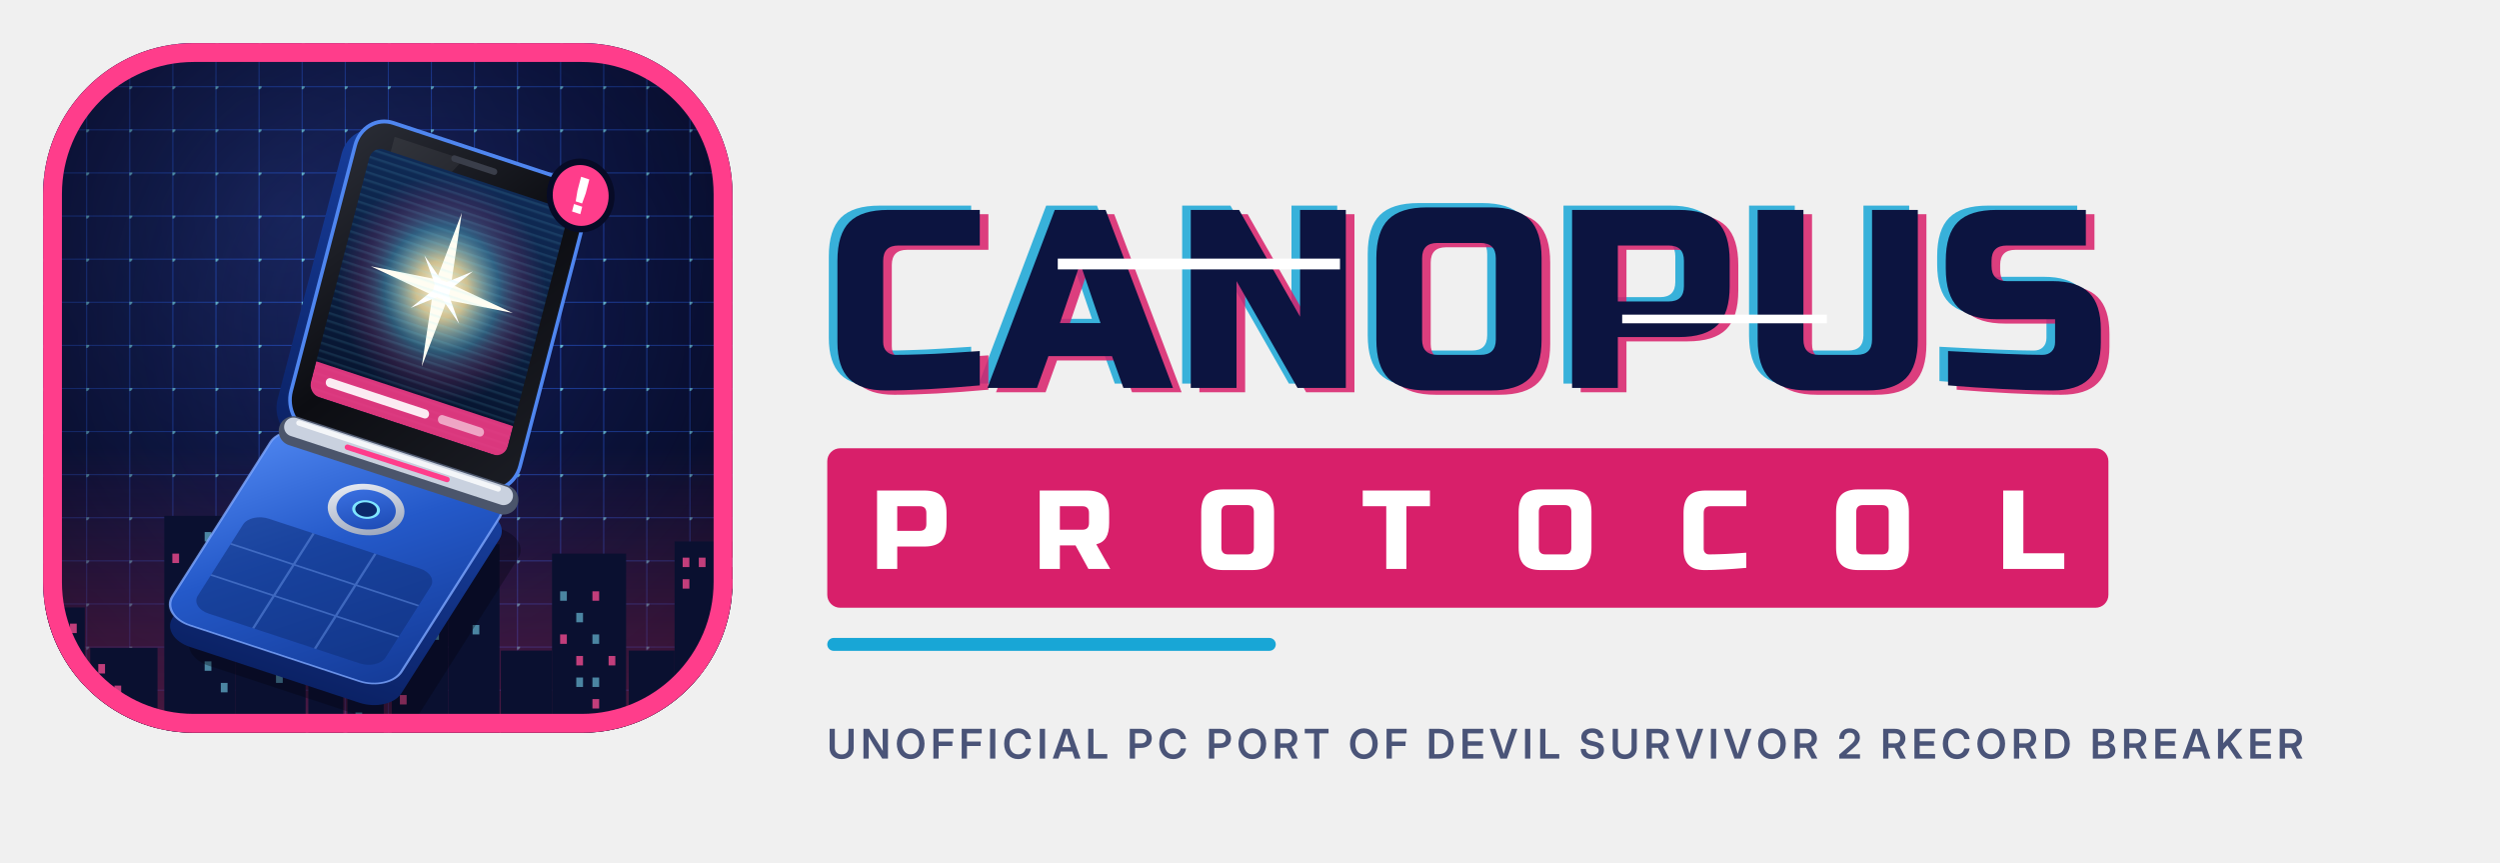
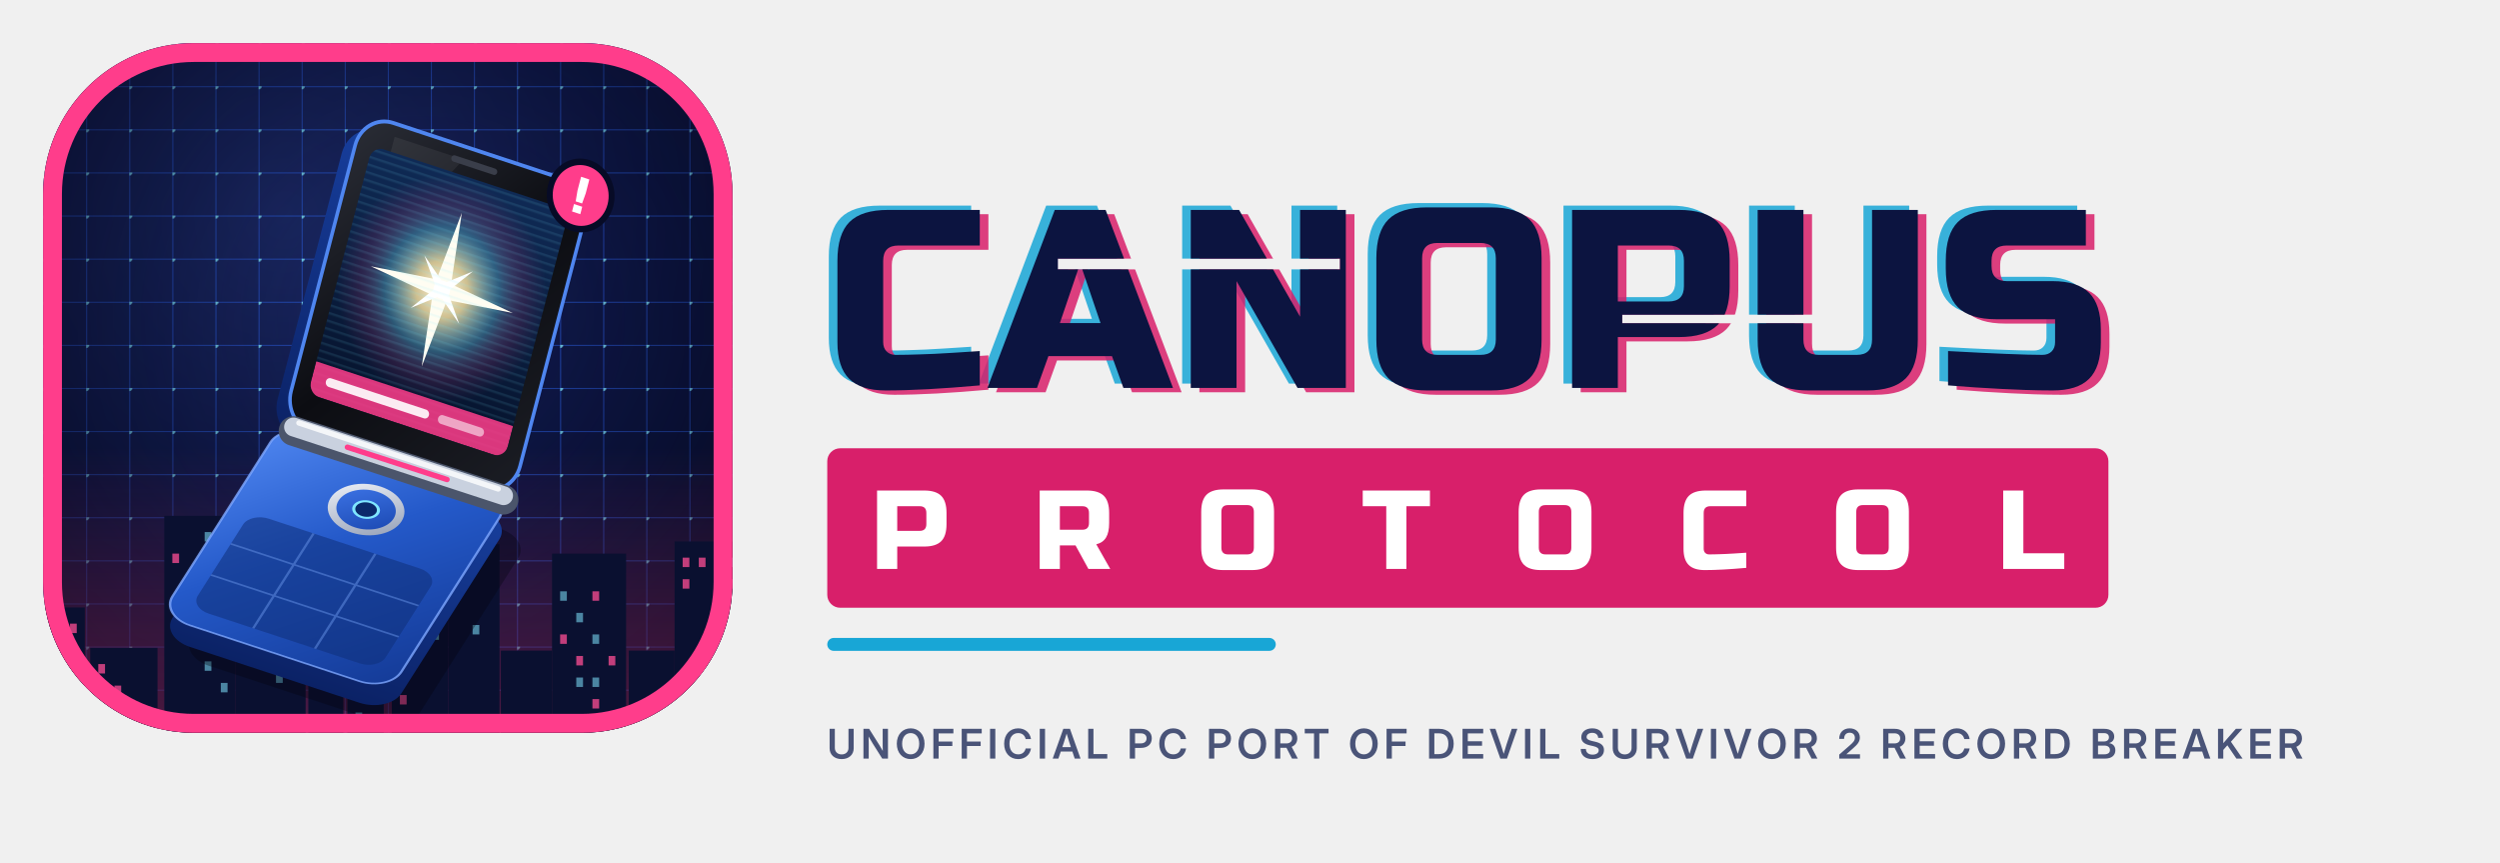
<svg xmlns="http://www.w3.org/2000/svg" viewBox="0 0 1160 400" width="1160" height="400">
  <g transform="translate(20,20) scale(0.625)">
    <defs>
      <radialGradient id="sky" cx="0.35" cy="0.25" r="0.95">
        <stop offset="0" stop-color="#1c2a66" />
        <stop offset="0.55" stop-color="#0c1440" />
        <stop offset="1" stop-color="#05081c" />
      </radialGradient>
      <linearGradient id="shell" x1="0" y1="0" x2="1" y2="1">
        <stop offset="0" stop-color="#4f86f0" />
        <stop offset=".45" stop-color="#2459c9" />
        <stop offset="1" stop-color="#143a96" />
      </linearGradient>
      <linearGradient id="shellDark" x1="0" y1="0" x2="0" y2="1">
        <stop offset="0" stop-color="#173e9c" />
        <stop offset="1" stop-color="#0b2266" />
      </linearGradient>
      <linearGradient id="bodyDeep" x1="0" y1="0" x2="1" y2="1">
        <stop offset="0" stop-color="#3d74e6" />
        <stop offset="1" stop-color="#1a47b0" />
      </linearGradient>
      <linearGradient id="face" x1="0" y1="0" x2="1" y2="1">
        <stop offset="0" stop-color="#2a2d36" />
        <stop offset=".5" stop-color="#0c0d12" />
        <stop offset="1" stop-color="#1b1d24" />
      </linearGradient>
      <linearGradient id="ring" x1="0" y1="0" x2="1" y2="1">
        <stop offset="0" stop-color="#f2f5fb" />
        <stop offset="1" stop-color="#8f9bb3" />
      </linearGradient>
      <linearGradient id="screen" x1="0" y1="0" x2="0" y2="1">
        <stop offset="0" stop-color="#0f2a55" />
        <stop offset="1" stop-color="#06122b" />
      </linearGradient>
      <radialGradient id="glow" cx="0.5" cy="0.5" r="0.5">
        <stop offset="0" stop-color="#fffbe6" stop-opacity="1" />
        <stop offset="0.25" stop-color="#ffe7a3" stop-opacity=".8" />
        <stop offset="0.55" stop-color="#7fe6ff" stop-opacity=".3" />
        <stop offset="0.8" stop-color="#ff3d8b" stop-opacity=".12" />
        <stop offset="1" stop-color="#ff3d8b" stop-opacity="0" />
      </radialGradient>
      <radialGradient id="keyRing" cx="0.4" cy="0.35" r="0.7">
        <stop offset="0" stop-color="#ffffff" />
        <stop offset="1" stop-color="#aab5c9" />
      </radialGradient>
      <linearGradient id="hinge" x1="0" y1="0" x2="0" y2="1">
        <stop offset="0" stop-color="#dfe5ef" />
        <stop offset=".5" stop-color="#8a96ad" />
        <stop offset="1" stop-color="#4b556b" />
      </linearGradient>
      <linearGradient id="haze" x1="0" y1="0" x2="0" y2="1">
        <stop offset="0" stop-color="#ff3d8b" stop-opacity="0" />
        <stop offset="1" stop-color="#ff3d8b" stop-opacity=".28" />
      </linearGradient>
      <pattern id="grid" width="32" height="32" patternUnits="userSpaceOnUse">
        <path d="M32 0 H0 V32" fill="none" stroke="#2f6bff" stroke-width="1.6" opacity=".55" />
        <circle cx="0" cy="0" r="2.4" fill="#7fe6ff" opacity=".9" />
      </pattern>
      <radialGradient id="gridFade" cx="0.55" cy="0.4" r="0.75">
        <stop offset="0" stop-color="#0c1440" stop-opacity="0" />
        <stop offset="1" stop-color="#05081c" stop-opacity=".75" />
      </radialGradient>
      <pattern id="scan" width="6" height="6" patternUnits="userSpaceOnUse">
        <rect width="6" height="2" fill="#7fe6ff" opacity=".10" />
      </pattern>
      <clipPath id="scr">
        <rect x="14" y="22" width="172" height="200" rx="10" />
      </clipPath>
      <clipPath id="tile">
        <rect width="512" height="512" rx="112" />
      </clipPath>
    </defs>
    <g clip-path="url(#tile)">
      <rect width="512" height="512" fill="url(#sky)" />
      <rect width="512" height="512" fill="url(#grid)" />
      <rect width="512" height="512" fill="url(#gridFade)" />
      <rect x="0" y="300" width="512" height="212" fill="url(#haze)" />
      <rect x="-10" y="419" width="41" height="103" fill="#0a1030" />
      <rect x="20" y="431" width="5" height="7" fill="#ff4d94" opacity=".75" />
      <rect x="-4" y="447" width="5" height="7" fill="#ff4d94" opacity=".75" />
      <rect x="-4" y="495" width="5" height="7" fill="#7fe6ff" opacity=".55" />
      <rect x="35" y="449" width="50" height="73" fill="#0a1030" />
      <rect x="41" y="461" width="5" height="7" fill="#ff4d94" opacity=".75" />
      <rect x="53" y="477" width="5" height="7" fill="#ff4d94" opacity=".75" />
      <rect x="90" y="351" width="53" height="171" fill="#0a1030" />
      <rect x="120" y="363" width="5" height="7" fill="#7fe6ff" opacity=".55" />
      <rect x="96" y="379" width="5" height="7" fill="#ff4d94" opacity=".75" />
      <rect x="120" y="427" width="5" height="7" fill="#ff4d94" opacity=".75" />
      <rect x="120" y="459" width="5" height="7" fill="#7fe6ff" opacity=".55" />
      <rect x="132" y="475" width="5" height="7" fill="#7fe6ff" opacity=".55" />
      <rect x="143" y="344" width="52" height="178" fill="#0a1030" />
      <rect x="173" y="356" width="5" height="7" fill="#7fe6ff" opacity=".55" />
      <rect x="185" y="388" width="5" height="7" fill="#ff4d94" opacity=".75" />
      <rect x="149" y="404" width="5" height="7" fill="#ff4d94" opacity=".75" />
      <rect x="161" y="404" width="5" height="7" fill="#7fe6ff" opacity=".55" />
      <rect x="185" y="436" width="5" height="7" fill="#7fe6ff" opacity=".55" />
      <rect x="173" y="468" width="5" height="7" fill="#7fe6ff" opacity=".55" />
      <rect x="197" y="346" width="26" height="176" fill="#0a1030" />
      <rect x="203" y="406" width="5" height="7" fill="#7fe6ff" opacity=".55" />
      <rect x="226" y="437" width="27" height="85" fill="#0a1030" />
      <rect x="232" y="449" width="5" height="7" fill="#ff4d94" opacity=".75" />
      <rect x="244" y="481" width="5" height="7" fill="#7fe6ff" opacity=".55" />
      <rect x="232" y="497" width="5" height="7" fill="#7fe6ff" opacity=".55" />
      <rect x="259" y="376" width="42" height="146" fill="#0a1030" />
      <rect x="265" y="388" width="5" height="7" fill="#7fe6ff" opacity=".55" />
      <rect x="277" y="404" width="5" height="7" fill="#7fe6ff" opacity=".55" />
      <rect x="289" y="436" width="5" height="7" fill="#7fe6ff" opacity=".55" />
      <rect x="265" y="484" width="5" height="7" fill="#ff4d94" opacity=".75" />
      <rect x="301" y="372" width="38" height="150" fill="#0a1030" />
      <rect x="319" y="384" width="5" height="7" fill="#7fe6ff" opacity=".55" />
      <rect x="319" y="432" width="5" height="7" fill="#7fe6ff" opacity=".55" />
      <rect x="340" y="451" width="38" height="71" fill="#0a1030" />
      <rect x="378" y="379" width="55" height="143" fill="#0a1030" />
      <rect x="384" y="407" width="5" height="7" fill="#7fe6ff" opacity=".55" />
      <rect x="408" y="407" width="5" height="7" fill="#ff4d94" opacity=".75" />
      <rect x="396" y="423" width="5" height="7" fill="#7fe6ff" opacity=".55" />
      <rect x="384" y="439" width="5" height="7" fill="#ff4d94" opacity=".75" />
      <rect x="408" y="439" width="5" height="7" fill="#7fe6ff" opacity=".55" />
      <rect x="396" y="455" width="5" height="7" fill="#ff4d94" opacity=".75" />
      <rect x="420" y="455" width="5" height="7" fill="#ff4d94" opacity=".75" />
      <rect x="396" y="471" width="5" height="7" fill="#7fe6ff" opacity=".55" />
      <rect x="408" y="471" width="5" height="7" fill="#7fe6ff" opacity=".55" />
      <rect x="408" y="487" width="5" height="7" fill="#ff4d94" opacity=".75" />
      <rect x="384" y="503" width="5" height="7" fill="#7fe6ff" opacity=".55" />
      <rect x="408" y="503" width="5" height="7" fill="#7fe6ff" opacity=".55" />
      <rect x="435" y="451" width="34" height="71" fill="#0a1030" />
      <rect x="469" y="370" width="56" height="152" fill="#0a1030" />
      <rect x="475" y="382" width="5" height="7" fill="#ff4d94" opacity=".75" />
      <rect x="487" y="382" width="5" height="7" fill="#ff4d94" opacity=".75" />
      <rect x="499" y="382" width="5" height="7" fill="#7fe6ff" opacity=".55" />
      <rect x="511" y="382" width="5" height="7" fill="#7fe6ff" opacity=".55" />
      <rect x="475" y="398" width="5" height="7" fill="#ff4d94" opacity=".75" />
      <rect x="511" y="398" width="5" height="7" fill="#ff4d94" opacity=".75" />
      <rect x="511" y="430" width="5" height="7" fill="#7fe6ff" opacity=".55" />
      <rect x="487" y="446" width="5" height="7" fill="#7fe6ff" opacity=".55" />
      <rect x="487" y="462" width="5" height="7" fill="#ff4d94" opacity=".75" />
      <rect x="499" y="462" width="5" height="7" fill="#7fe6ff" opacity=".55" />
      <g transform="translate(14,30)" opacity=".35">
        <g transform="matrix(0.85,0.28,-0.35,0.55,178,282)">
          <rect x="0" y="0" width="200" height="260" rx="26" fill="#02040f" />
        </g>
      </g>
      <g transform="translate(0,16)">
        <g transform="matrix(0.85,0.28,-0.35,0.55,178,282)">
          <rect x="0" y="0" width="200" height="260" rx="26" fill="url(#shellDark)" />
        </g>
      </g>
      <g transform="matrix(0.85,0.28,-0.35,0.55,178,282)">
        <rect x="0" y="0" width="200" height="260" rx="26" fill="url(#shell)" stroke="#7fa8ff" stroke-opacity=".8" stroke-width="2" />
        <circle cx="100" cy="66" r="31" fill="url(#ring)" />
        <circle cx="100" cy="66" r="24" fill="url(#bodyDeep)" />
        <circle cx="100" cy="66" r="10" fill="#0b2a6b" stroke="#7fe6ff" stroke-width="2.5" />
        <rect x="18" y="112" width="164" height="128" rx="16" fill="#0f2f7a" opacity=".55" />
        <path d="M18 154 H182 M18 196 H182 M73 112 V240 M127 112 V240" stroke="#5f8be0" stroke-width="2" opacity=".55" />
      </g>
      <g transform="translate(-10,6)">
        <g transform="matrix(0.85,0.28,-0.24,0.92,238,52)">
          <rect x="0" y="0" width="200" height="250" rx="26" fill="url(#shellDark)" />
        </g>
      </g>
      <g transform="matrix(0.85,0.28,-0.24,0.92,238,52)">
        <rect x="0" y="0" width="200" height="250" rx="26" fill="url(#face)" stroke="#4f86f0" stroke-width="3" />
        <path d="M30 10 L90 10 L30 120 Z" fill="#ffffff" opacity=".06" />
        <rect x="14" y="22" width="172" height="200" rx="10" fill="url(#screen)" />
        <circle cx="100" cy="112" r="88" fill="url(#glow)" clip-path="url(#scr)" />
        <polygon points="100.00,50.00 106.36,105.64 162.00,112.00 106.36,118.36 100.00,174.00 93.64,118.36 38.00,112.00 93.64,105.64" fill="#fffdf2" />
        <polygon points="100.00,82.00 103.54,108.46 130.00,112.00 103.54,115.54 100.00,142.00 96.46,115.54 70.00,112.00 96.46,108.46" fill="#ffffff" transform="rotate(45 100 112)" />
        <circle cx="100" cy="112" r="7" fill="#fff" />
        <rect x="14" y="22" width="172" height="200" fill="url(#scan)" clip-path="url(#scr)" />
        <rect x="14" y="196" width="172" height="26" fill="#ff3d8b" opacity=".85" clip-path="url(#scr)" />
        <rect x="26" y="205" width="90" height="7" rx="3.5" fill="#ffffff" opacity=".9" />
        <rect x="124" y="205" width="40" height="7" rx="3.5" fill="#ffffff" opacity=".55" />
        <rect x="80" y="9" width="40" height="5" rx="2.5" fill="#3a3e4a" />
        <circle cx="192" cy="8" r="26" fill="#ff3d8b" stroke="#070b26" stroke-width="5" />
        <path transform="translate(186.4,22)" d="M2.0 -6.0H9.2V0.0H2.0ZM2.8 -8.4 2.0 -16.8V-28.0H9.2V-16.8L8.4 -8.4Z" fill="#ffffff" />
      </g>
      <line x1="186" y1="288" x2="342" y2="339" stroke="#4b556b" stroke-width="22" stroke-linecap="round" />
      <line x1="186" y1="285" x2="342" y2="336" stroke="#c9d1df" stroke-width="14" stroke-linecap="round" />
      <line x1="190" y1="282" x2="338" y2="331" stroke="#ffffff" stroke-width="4" stroke-linecap="round" opacity=".8" />
      <line x1="226" y1="300" x2="300" y2="324" stroke="#ff3d8b" stroke-width="4" stroke-linecap="round" />
    </g>
    <rect x="7" y="7" width="498" height="498" rx="105" fill="none" stroke="#ff3d8b" stroke-width="14" />
  </g>
-   <path transform="translate(380,178)" d="M70.8 -1.18Q44.486 1.18 27.14 1.18Q15.576 1.18 10.148 -4.248Q4.72 -9.676 4.72 -21.24V-59.0Q4.72 -71.39 10.325 -76.995Q15.93 -82.6 28.32 -82.6H70.8V-66.08H33.04Q25.96 -66.08 25.96 -59.0V-21.24Q25.96 -18.526 27.553 -16.933Q29.146 -15.34 31.624 -15.34Q34.102 -15.34 37.052 -15.399Q40.002 -15.458 43.188 -15.576Q46.374 -15.694 49.619 -15.812Q52.864 -15.93 57.997 -16.284Q63.13 -16.638 70.8 -17.11ZM97.35 0.0H74.34L105.61 -82.6H129.21L160.48 0.0H137.47L132.16 -14.75H102.66ZM107.97 -30.09H126.85L117.41 -57.82ZM240.72 0.0H218.3L189.98 -49.56V0.0H168.74V-82.6H191.16L219.48 -33.04V-82.6H240.72ZM310.34 -60.18Q310.34 -67.26 303.26 -67.26H283.2Q276.12 -67.26 276.12 -60.18V-22.42Q276.12 -15.34 283.2 -15.34H303.26Q310.34 -15.34 310.34 -22.42ZM331.58 -22.42Q331.58 -10.03 325.975 -4.425Q320.37 1.18 307.98 1.18H278.48Q266.09 1.18 260.485 -4.425Q254.88 -10.03 254.88 -22.42V-60.18Q254.88 -72.57 260.485 -78.175Q266.09 -83.78 278.48 -83.78H307.98Q320.37 -83.78 325.975 -78.175Q331.58 -72.57 331.58 -60.18ZM345.74 -82.6H395.3Q407.69 -82.6 413.295 -76.995Q418.9 -71.39 418.9 -59.0V-47.2Q418.9 -34.81 413.295 -29.205Q407.69 -23.6 395.3 -23.6H366.98V0.0H345.74ZM397.66 -59.0Q397.66 -66.08 390.58 -66.08H366.98V-40.12H390.58Q397.66 -40.12 397.66 -47.2ZM484.98 -82.6H506.22V-22.42Q506.22 -10.03 500.615 -4.425Q495.01 1.18 482.62 1.18H455.48Q443.09 1.18 437.485 -4.425Q431.88 -10.03 431.88 -22.42V-82.6H453.12V-22.42Q453.12 -15.34 460.2 -15.34H477.9Q484.98 -15.34 484.98 -22.42ZM520.262 -17.11Q552.594 -15.34 564.04 -15.34Q566.754 -15.34 568.347 -16.933Q569.94 -18.526 569.94 -21.24V-31.86H542.8Q530.41 -31.86 524.805 -37.465Q519.2 -43.07 519.2 -55.46V-59.0Q519.2 -71.39 524.805 -76.995Q530.41 -82.6 542.8 -82.6H584.218V-66.08H547.52Q540.44 -66.08 540.44 -59.0V-56.64Q540.44 -49.56 547.52 -49.56H568.76Q580.324 -49.56 585.752 -44.132Q591.18 -38.704 591.18 -27.14V-21.24Q591.18 -9.676 585.752 -4.248Q580.324 1.18 568.76 1.18Q562.742 1.18 556.016 0.944L545.16 0.472Q533.124 -0.118 520.262 -1.18Z" fill="#18a6d6" opacity=".85" />
-   <path transform="translate(388,182)" d="M70.8 -1.18Q44.486 1.18 27.14 1.18Q15.576 1.18 10.148 -4.248Q4.72 -9.676 4.72 -21.24V-59.0Q4.72 -71.39 10.325 -76.995Q15.93 -82.6 28.32 -82.6H70.8V-66.08H33.04Q25.96 -66.08 25.96 -59.0V-21.24Q25.96 -18.526 27.553 -16.933Q29.146 -15.34 31.624 -15.34Q34.102 -15.34 37.052 -15.399Q40.002 -15.458 43.188 -15.576Q46.374 -15.694 49.619 -15.812Q52.864 -15.93 57.997 -16.284Q63.13 -16.638 70.8 -17.11ZM97.35 0.0H74.34L105.61 -82.6H129.21L160.48 0.0H137.47L132.16 -14.75H102.66ZM107.97 -30.09H126.85L117.41 -57.82ZM240.72 0.0H218.3L189.98 -49.56V0.0H168.74V-82.6H191.16L219.48 -33.04V-82.6H240.72ZM310.34 -60.18Q310.34 -67.26 303.26 -67.26H283.2Q276.12 -67.26 276.12 -60.18V-22.42Q276.12 -15.34 283.2 -15.34H303.26Q310.34 -15.34 310.34 -22.42ZM331.58 -22.42Q331.58 -10.03 325.975 -4.425Q320.37 1.18 307.98 1.18H278.48Q266.09 1.18 260.485 -4.425Q254.88 -10.03 254.88 -22.42V-60.18Q254.88 -72.57 260.485 -78.175Q266.09 -83.78 278.48 -83.78H307.98Q320.37 -83.78 325.975 -78.175Q331.58 -72.57 331.58 -60.18ZM345.74 -82.6H395.3Q407.69 -82.6 413.295 -76.995Q418.9 -71.39 418.9 -59.0V-47.2Q418.9 -34.81 413.295 -29.205Q407.69 -23.6 395.3 -23.6H366.98V0.0H345.74ZM397.66 -59.0Q397.66 -66.08 390.58 -66.08H366.98V-40.12H390.58Q397.66 -40.12 397.66 -47.2ZM484.98 -82.6H506.22V-22.42Q506.22 -10.03 500.615 -4.425Q495.01 1.18 482.62 1.18H455.48Q443.09 1.18 437.485 -4.425Q431.88 -10.03 431.88 -22.42V-82.6H453.12V-22.42Q453.12 -15.34 460.2 -15.34H477.9Q484.98 -15.34 484.98 -22.42ZM520.262 -17.11Q552.594 -15.34 564.04 -15.34Q566.754 -15.34 568.347 -16.933Q569.94 -18.526 569.94 -21.24V-31.86H542.8Q530.41 -31.86 524.805 -37.465Q519.2 -43.07 519.2 -55.46V-59.0Q519.2 -71.39 524.805 -76.995Q530.41 -82.6 542.8 -82.6H584.218V-66.08H547.52Q540.44 -66.08 540.44 -59.0V-56.64Q540.44 -49.56 547.52 -49.56H568.76Q580.324 -49.56 585.752 -44.132Q591.18 -38.704 591.18 -27.14V-21.24Q591.18 -9.676 585.752 -4.248Q580.324 1.18 568.76 1.18Q562.742 1.18 556.016 0.944L545.16 0.472Q533.124 -0.118 520.262 -1.18Z" fill="#d81f6a" opacity=".85" />
-   <path transform="translate(384,180)" d="M70.8 -1.18Q44.486 1.18 27.14 1.18Q15.576 1.18 10.148 -4.248Q4.72 -9.676 4.72 -21.24V-59.0Q4.72 -71.39 10.325 -76.995Q15.93 -82.6 28.32 -82.6H70.8V-66.08H33.04Q25.96 -66.08 25.96 -59.0V-21.24Q25.96 -18.526 27.553 -16.933Q29.146 -15.34 31.624 -15.34Q34.102 -15.34 37.052 -15.399Q40.002 -15.458 43.188 -15.576Q46.374 -15.694 49.619 -15.812Q52.864 -15.93 57.997 -16.284Q63.13 -16.638 70.8 -17.11ZM97.35 0.0H74.34L105.61 -82.6H129.21L160.48 0.0H137.47L132.16 -14.75H102.66ZM107.97 -30.09H126.85L117.41 -57.82ZM240.72 0.0H218.3L189.98 -49.56V0.0H168.74V-82.6H191.16L219.48 -33.04V-82.6H240.72ZM310.34 -60.18Q310.34 -67.26 303.26 -67.26H283.2Q276.12 -67.26 276.12 -60.18V-22.42Q276.12 -15.34 283.2 -15.34H303.26Q310.34 -15.34 310.34 -22.42ZM331.58 -22.42Q331.58 -10.03 325.975 -4.425Q320.37 1.18 307.98 1.18H278.48Q266.09 1.18 260.485 -4.425Q254.88 -10.03 254.88 -22.42V-60.18Q254.88 -72.57 260.485 -78.175Q266.09 -83.78 278.48 -83.78H307.98Q320.37 -83.78 325.975 -78.175Q331.58 -72.57 331.58 -60.18ZM345.74 -82.6H395.3Q407.69 -82.6 413.295 -76.995Q418.9 -71.39 418.9 -59.0V-47.2Q418.9 -34.81 413.295 -29.205Q407.69 -23.6 395.3 -23.6H366.98V0.0H345.74ZM397.66 -59.0Q397.66 -66.08 390.58 -66.08H366.98V-40.12H390.58Q397.66 -40.12 397.66 -47.2ZM484.98 -82.6H506.22V-22.42Q506.22 -10.03 500.615 -4.425Q495.01 1.18 482.62 1.18H455.48Q443.09 1.18 437.485 -4.425Q431.88 -10.03 431.88 -22.42V-82.6H453.12V-22.42Q453.12 -15.34 460.2 -15.34H477.9Q484.98 -15.34 484.98 -22.42ZM520.262 -17.11Q552.594 -15.34 564.04 -15.34Q566.754 -15.34 568.347 -16.933Q569.94 -18.526 569.94 -21.24V-31.86H542.8Q530.41 -31.86 524.805 -37.465Q519.2 -43.07 519.2 -55.46V-59.0Q519.2 -71.39 524.805 -76.995Q530.41 -82.6 542.8 -82.6H584.218V-66.08H547.52Q540.44 -66.08 540.44 -59.0V-56.64Q540.44 -49.56 547.52 -49.56H568.76Q580.324 -49.56 585.752 -44.132Q591.18 -38.704 591.18 -27.14V-21.24Q591.18 -9.676 585.752 -4.248Q580.324 1.18 568.76 1.18Q562.742 1.18 556.016 0.944L545.16 0.472Q533.124 -0.118 520.262 -1.18Z" fill="#0c1440" />
-   <rect x="491" y="120" width="131" height="5" fill="#ffffff" />
-   <rect x="753" y="146" width="95" height="4" fill="#ffffff" />
+   <defs>
+     <clipPath id="cut">
+       <path clip-rule="evenodd" d="M0 0 H1160 V400 H0 Z M491 120 h131 v5 h-131 Z M753 146 h95 v4 h-95 Z " />
+     </clipPath>
+   </defs>
+   <g clip-path="url(#cut)">
+     <path transform="translate(380,178)" d="M70.8 -1.18Q44.486 1.18 27.14 1.18Q15.576 1.18 10.148 -4.248Q4.72 -9.676 4.72 -21.24V-59.0Q4.72 -71.39 10.325 -76.995Q15.93 -82.6 28.32 -82.6H70.8V-66.08H33.04Q25.96 -66.08 25.96 -59.0V-21.24Q25.96 -18.526 27.553 -16.933Q29.146 -15.34 31.624 -15.34Q34.102 -15.34 37.052 -15.399Q40.002 -15.458 43.188 -15.576Q46.374 -15.694 49.619 -15.812Q52.864 -15.93 57.997 -16.284Q63.13 -16.638 70.8 -17.11ZM97.35 0.0H74.34L105.61 -82.6H129.21L160.48 0.0H137.47L132.16 -14.75H102.66ZM107.97 -30.09H126.85L117.41 -57.82ZM240.72 0.0H218.3L189.98 -49.56V0.0H168.74V-82.6H191.16L219.48 -33.04V-82.6H240.72ZM310.34 -60.18Q310.34 -67.26 303.26 -67.26H283.2Q276.12 -67.26 276.12 -60.18V-22.42Q276.12 -15.34 283.2 -15.34H303.26Q310.34 -15.34 310.34 -22.42ZM331.58 -22.42Q331.58 -10.03 325.975 -4.425Q320.37 1.18 307.98 1.18H278.48Q266.09 1.18 260.485 -4.425Q254.88 -10.03 254.88 -22.42V-60.18Q254.88 -72.57 260.485 -78.175Q266.09 -83.78 278.48 -83.78H307.98Q320.37 -83.78 325.975 -78.175Q331.58 -72.57 331.58 -60.18ZM345.74 -82.6H395.3Q407.69 -82.6 413.295 -76.995Q418.9 -71.39 418.9 -59.0V-47.2Q418.9 -34.81 413.295 -29.205Q407.69 -23.6 395.3 -23.6H366.98V0.0H345.74ZM397.66 -59.0Q397.66 -66.08 390.58 -66.08H366.98V-40.12H390.58Q397.66 -40.12 397.66 -47.2ZM484.98 -82.6H506.22V-22.42Q506.22 -10.03 500.615 -4.425Q495.01 1.18 482.62 1.18H455.48Q443.09 1.18 437.485 -4.425Q431.88 -10.03 431.88 -22.42V-82.6H453.12V-22.42Q453.12 -15.34 460.2 -15.34H477.9Q484.98 -15.34 484.98 -22.42ZM520.262 -17.11Q552.594 -15.34 564.04 -15.34Q566.754 -15.34 568.347 -16.933Q569.94 -18.526 569.94 -21.24V-31.86H542.8Q530.41 -31.86 524.805 -37.465Q519.2 -43.07 519.2 -55.46V-59.0Q519.2 -71.39 524.805 -76.995Q530.41 -82.6 542.8 -82.6H584.218V-66.08H547.52Q540.44 -66.08 540.44 -59.0V-56.64Q540.44 -49.56 547.52 -49.56H568.76Q580.324 -49.56 585.752 -44.132Q591.18 -38.704 591.18 -27.14V-21.24Q591.18 -9.676 585.752 -4.248Q580.324 1.18 568.76 1.18Q562.742 1.18 556.016 0.944L545.16 0.472Q533.124 -0.118 520.262 -1.18Z" fill="#18a6d6" opacity=".85" />
+     <path transform="translate(388,182)" d="M70.8 -1.18Q44.486 1.18 27.14 1.18Q15.576 1.18 10.148 -4.248Q4.72 -9.676 4.72 -21.24V-59.0Q4.72 -71.39 10.325 -76.995Q15.93 -82.6 28.32 -82.6H70.8V-66.08H33.04Q25.96 -66.08 25.96 -59.0V-21.24Q25.96 -18.526 27.553 -16.933Q29.146 -15.34 31.624 -15.34Q34.102 -15.34 37.052 -15.399Q40.002 -15.458 43.188 -15.576Q46.374 -15.694 49.619 -15.812Q52.864 -15.93 57.997 -16.284Q63.13 -16.638 70.8 -17.11ZM97.35 0.0H74.34L105.61 -82.6H129.21L160.48 0.0H137.47L132.16 -14.75H102.66ZM107.97 -30.09H126.85L117.41 -57.82ZM240.72 0.0H218.3L189.98 -49.56V0.0H168.74V-82.6H191.16L219.48 -33.04V-82.6H240.72ZM310.34 -60.18Q310.34 -67.26 303.26 -67.26H283.2Q276.12 -67.26 276.12 -60.18V-22.42Q276.12 -15.34 283.2 -15.34H303.26Q310.34 -15.34 310.34 -22.42ZM331.58 -22.42Q331.58 -10.03 325.975 -4.425Q320.37 1.18 307.98 1.18H278.48Q266.09 1.18 260.485 -4.425Q254.88 -10.03 254.88 -22.42V-60.18Q254.88 -72.57 260.485 -78.175Q266.09 -83.78 278.48 -83.78H307.98Q320.37 -83.78 325.975 -78.175Q331.58 -72.57 331.58 -60.18ZM345.74 -82.6H395.3Q407.69 -82.6 413.295 -76.995Q418.9 -71.39 418.9 -59.0V-47.2Q418.9 -34.81 413.295 -29.205Q407.69 -23.6 395.3 -23.6H366.98V0.0H345.74ZM397.66 -59.0Q397.66 -66.08 390.58 -66.08H366.98V-40.12H390.58Q397.66 -40.12 397.66 -47.2ZM484.98 -82.6H506.22V-22.42Q506.22 -10.03 500.615 -4.425Q495.01 1.18 482.62 1.18H455.48Q443.09 1.18 437.485 -4.425Q431.88 -10.03 431.88 -22.42V-82.6H453.12V-22.42Q453.12 -15.34 460.2 -15.34H477.9Q484.98 -15.34 484.98 -22.42ZM520.262 -17.11Q552.594 -15.34 564.04 -15.34Q566.754 -15.34 568.347 -16.933Q569.94 -18.526 569.94 -21.24V-31.86H542.8Q530.41 -31.86 524.805 -37.465Q519.2 -43.07 519.2 -55.46V-59.0Q519.2 -71.39 524.805 -76.995Q530.41 -82.6 542.8 -82.6H584.218V-66.08H547.52Q540.44 -66.08 540.44 -59.0V-56.64Q540.44 -49.56 547.52 -49.56H568.76Q580.324 -49.56 585.752 -44.132Q591.18 -38.704 591.18 -27.14V-21.24Q591.18 -9.676 585.752 -4.248Q580.324 1.18 568.76 1.18Q562.742 1.18 556.016 0.944L545.16 0.472Q533.124 -0.118 520.262 -1.18Z" fill="#d81f6a" opacity=".85" />
+     <path transform="translate(384,180)" d="M70.8 -1.18Q44.486 1.18 27.14 1.18Q15.576 1.18 10.148 -4.248Q4.72 -9.676 4.72 -21.24V-59.0Q4.72 -71.39 10.325 -76.995Q15.93 -82.6 28.32 -82.6H70.8V-66.08H33.04Q25.96 -66.08 25.96 -59.0V-21.24Q25.96 -18.526 27.553 -16.933Q29.146 -15.34 31.624 -15.34Q34.102 -15.34 37.052 -15.399Q40.002 -15.458 43.188 -15.576Q46.374 -15.694 49.619 -15.812Q52.864 -15.93 57.997 -16.284Q63.13 -16.638 70.8 -17.11ZM97.35 0.0H74.34L105.61 -82.6H129.21L160.48 0.0H137.47L132.16 -14.75H102.66ZM107.97 -30.09H126.85L117.41 -57.82ZM240.72 0.0H218.3L189.98 -49.56V0.0H168.74V-82.6H191.16L219.48 -33.04V-82.6H240.72ZM310.34 -60.18Q310.34 -67.26 303.26 -67.26H283.2Q276.12 -67.26 276.12 -60.18V-22.42Q276.12 -15.34 283.2 -15.34H303.26Q310.34 -15.34 310.34 -22.42ZM331.58 -22.42Q331.58 -10.03 325.975 -4.425Q320.37 1.18 307.98 1.18H278.48Q266.09 1.18 260.485 -4.425Q254.88 -10.03 254.88 -22.42V-60.18Q254.88 -72.57 260.485 -78.175Q266.09 -83.78 278.48 -83.78H307.98Q320.37 -83.78 325.975 -78.175Q331.58 -72.57 331.58 -60.18ZM345.74 -82.6H395.3Q407.69 -82.6 413.295 -76.995Q418.9 -71.39 418.9 -59.0V-47.2Q418.9 -34.81 413.295 -29.205Q407.69 -23.6 395.3 -23.6H366.98V0.0H345.74ZM397.66 -59.0Q397.66 -66.08 390.58 -66.08H366.98V-40.12H390.58Q397.66 -40.12 397.66 -47.2ZM484.98 -82.6H506.22V-22.42Q506.22 -10.03 500.615 -4.425Q495.01 1.18 482.62 1.18H455.48Q443.09 1.18 437.485 -4.425Q431.88 -10.03 431.88 -22.42V-82.6H453.12V-22.42Q453.12 -15.34 460.2 -15.34H477.9Q484.98 -15.34 484.98 -22.42ZM520.262 -17.11Q552.594 -15.34 564.04 -15.34Q566.754 -15.34 568.347 -16.933Q569.94 -18.526 569.94 -21.24V-31.86H542.8Q530.41 -31.86 524.805 -37.465Q519.2 -43.07 519.2 -55.46V-59.0Q519.2 -71.39 524.805 -76.995Q530.41 -82.6 542.8 -82.6H584.218V-66.08H547.52Q540.44 -66.08 540.44 -59.0V-56.64Q540.44 -49.56 547.52 -49.56H568.76Q580.324 -49.56 585.752 -44.132Q591.18 -38.704 591.18 -27.14V-21.24Q591.18 -9.676 585.752 -4.248Q580.324 1.18 568.76 1.18Q562.742 1.18 556.016 0.944L545.16 0.472Q533.124 -0.118 520.262 -1.18Z" fill="#0c1440" />
+   </g>
  <rect x="384" y="208" width="594.7" height="74" rx="6" fill="#d81f6a" />
  <path transform="translate(404,264)" d="M3.12 -36.4H24.96Q30.42 -36.4 32.89 -33.93Q35.36 -31.46 35.36 -26.0V-20.8Q35.36 -15.34 32.89 -12.87Q30.42 -10.4 24.96 -10.4H12.48V0.0H3.12ZM26.0 -26.0Q26.0 -29.12 22.88 -29.12H12.48V-17.68H22.88Q26.0 -17.68 26.0 -20.8ZM78.614 -36.4H100.454Q105.914 -36.4 108.384 -33.93Q110.854 -31.46 110.854 -26.0V-21.32Q110.854 -17.004 109.424 -14.612Q107.994 -12.22 104.874 -11.44L111.374 0.0H101.234L95.254 -10.92H87.974V0.0H78.614ZM101.494 -26.0Q101.494 -29.12 98.374 -29.12H87.974V-18.2H98.374Q101.494 -18.2 101.494 -21.32ZM178.029 -26.52Q178.029 -29.64 174.909 -29.64H166.069Q162.949 -29.64 162.949 -26.52V-9.88Q162.949 -6.76 166.069 -6.76H174.909Q178.029 -6.76 178.029 -9.88ZM187.389 -9.88Q187.389 -4.42 184.919 -1.95Q182.449 0.52 176.989 0.52H163.989Q158.529 0.52 156.059 -1.95Q153.589 -4.42 153.589 -9.88V-26.52Q153.589 -31.98 156.059 -34.45Q158.529 -36.92 163.989 -36.92H176.989Q182.449 -36.92 184.919 -34.45Q187.389 -31.98 187.389 -26.52ZM248.843 0.0H239.483V-29.12H228.563V-36.4H259.763V-29.12H248.843ZM325.377 -26.52Q325.377 -29.64 322.257 -29.64H313.417Q310.297 -29.64 310.297 -26.52V-9.88Q310.297 -6.76 313.417 -6.76H322.257Q325.377 -6.76 325.377 -9.88ZM334.737 -9.88Q334.737 -4.42 332.267 -1.95Q329.797 0.52 324.337 0.52H311.337Q305.877 0.52 303.407 -1.95Q300.937 -4.42 300.937 -9.88V-26.52Q300.937 -31.98 303.407 -34.45Q305.877 -36.92 311.337 -36.92H324.337Q329.797 -36.92 332.267 -34.45Q334.737 -31.98 334.737 -26.52ZM406.591 -0.52Q394.995 0.52 387.351 0.52Q382.255 0.52 379.863 -1.872Q377.471 -4.264 377.471 -9.36V-26.0Q377.471 -31.46 379.941 -33.93Q382.411 -36.4 387.871 -36.4H406.591V-29.12H389.951Q386.831 -29.12 386.831 -26.0V-9.36Q386.831 -8.164 387.533 -7.462Q388.235 -6.76 389.327 -6.76Q390.419 -6.76 391.719 -6.786Q393.019 -6.812 394.423 -6.864Q395.827 -6.916 397.257 -6.968Q398.687 -7.02 400.949 -7.176Q403.211 -7.332 406.591 -7.54ZM472.726 -26.52Q472.726 -29.64 469.606 -29.64H460.766Q457.646 -29.64 457.646 -26.52V-9.88Q457.646 -6.76 460.766 -6.76H469.606Q472.726 -6.76 472.726 -9.88ZM482.086 -9.88Q482.086 -4.42 479.616 -1.95Q477.146 0.52 471.686 0.52H458.686Q453.226 0.52 450.756 -1.95Q448.286 -4.42 448.286 -9.88V-26.52Q448.286 -31.98 450.756 -34.45Q453.226 -36.92 458.686 -36.92H471.686Q477.146 -36.92 479.616 -34.45Q482.086 -31.98 482.086 -26.52ZM535.22 -7.28H554.2V0.0H525.86V-36.4H535.22Z" fill="#ffffff" />
  <rect x="384" y="296" width="208.2" height="6" rx="3" fill="#18a6d6" />
  <path transform="translate(384,352)" d="M6.689 0.223C10.066 0.223 12.274 -1.837 12.274 -4.778V-13.823H9.853V-4.973C9.853 -3.21 8.628 -1.948 6.689 -1.948C4.75 -1.948 3.516 -3.219 3.516 -4.973V-13.823H1.095V-4.778C1.095 -1.828 3.303 0.223 6.689 0.223ZM16.799 0.0H19.248V-6.949C19.248 -7.552 19.239 -8.739 19.183 -10.279C20.028 -8.786 20.76 -7.561 21.15 -6.939L25.529 0.0H28.182V-13.823H25.724V-6.29C25.724 -5.743 25.742 -4.592 25.78 -3.553C25.232 -4.537 24.62 -5.594 24.295 -6.114L19.443 -13.823H16.799ZM38.719 0.223C42.421 0.223 45.158 -2.588 45.158 -6.902C45.158 -11.235 42.421 -14.046 38.719 -14.046C35.018 -14.046 32.281 -11.235 32.281 -6.902C32.281 -2.598 35.018 0.223 38.719 0.223ZM38.719 -1.976C36.456 -1.976 34.748 -3.748 34.748 -6.902C34.748 -10.066 36.456 -11.847 38.719 -11.847C40.974 -11.847 42.681 -10.066 42.681 -6.902C42.681 -3.748 40.974 -1.976 38.719 -1.976ZM49.256 0.0H51.705V-5.845H58.06V-7.923H51.705V-11.699H58.552V-13.823H49.256ZM62.409 0.0H64.858V-5.845H71.213V-7.923H64.858V-11.699H71.705V-13.823H62.409ZM78.011 -13.823H75.562V0.0H78.011ZM88.622 0.223C91.74 0.223 94.115 -1.707 94.578 -4.722H92.092C91.702 -2.969 90.404 -1.976 88.641 -1.976C86.099 -1.976 84.577 -3.934 84.577 -6.902C84.577 -9.89 86.108 -11.847 88.641 -11.847C90.413 -11.847 91.712 -10.845 92.083 -9.083H94.578C94.115 -12.107 91.74 -14.046 88.622 -14.046C84.809 -14.046 82.11 -11.244 82.11 -6.902C82.11 -2.588 84.809 0.223 88.622 0.223ZM101.089 -13.823H98.64V0.0H101.089ZM104.64 0.0H107.275L108.407 -3.303H113.769L114.873 0.0H117.573L112.656 -13.823H109.575ZM109.093 -5.316 109.761 -7.264C110.178 -8.535 110.596 -9.862 111.115 -11.606C111.635 -9.862 112.043 -8.535 112.451 -7.264L113.101 -5.316ZM121.124 0.0H129.983V-2.125H123.573V-13.823H121.124ZM140.425 0.0H142.874V-4.973H145.658C148.691 -4.973 150.64 -6.689 150.64 -9.407C150.64 -12.116 148.738 -13.823 145.704 -13.823H140.425ZM142.874 -7.069V-11.727H145.565C147.216 -11.727 148.227 -10.845 148.227 -9.407C148.227 -7.96 147.216 -7.069 145.565 -7.069ZM160.61 0.223C163.728 0.223 166.103 -1.707 166.567 -4.722H164.08C163.691 -2.969 162.392 -1.976 160.629 -1.976C158.087 -1.976 156.566 -3.934 156.566 -6.902C156.566 -9.89 158.096 -11.847 160.629 -11.847C162.401 -11.847 163.7 -10.845 164.071 -9.083H166.567C166.103 -12.107 163.728 -14.046 160.61 -14.046C156.798 -14.046 154.098 -11.244 154.098 -6.902C154.098 -2.588 156.798 0.223 160.61 0.223ZM177.203 0.0H179.652V-4.973H182.436C185.469 -4.973 187.418 -6.689 187.418 -9.407C187.418 -12.116 185.516 -13.823 182.482 -13.823H177.203ZM179.652 -7.069V-11.727H182.343C183.994 -11.727 185.005 -10.845 185.005 -9.407C185.005 -7.96 183.994 -7.069 182.343 -7.069ZM197.314 0.223C201.016 0.223 203.753 -2.588 203.753 -6.902C203.753 -11.235 201.016 -14.046 197.314 -14.046C193.613 -14.046 190.876 -11.235 190.876 -6.902C190.876 -2.598 193.613 0.223 197.314 0.223ZM197.314 -1.976C195.051 -1.976 193.344 -3.748 193.344 -6.902C193.344 -10.066 195.051 -11.847 197.314 -11.847C199.569 -11.847 201.276 -10.066 201.276 -6.902C201.276 -3.748 199.569 -1.976 197.314 -1.976ZM207.851 0.0H210.3V-5.028H213.084C213.111 -5.028 213.13 -5.028 213.148 -5.028L215.746 0.0H218.446L215.561 -5.474C217.203 -6.142 218.186 -7.524 218.186 -9.407C218.186 -12.116 216.284 -13.823 213.241 -13.823H207.851ZM210.3 -7.051V-11.745H213.102C214.753 -11.745 215.774 -10.845 215.774 -9.407C215.774 -7.96 214.753 -7.051 213.121 -7.051ZM221.644 -11.699H225.949V0.0H228.407V-11.699H232.694V-13.823H221.644ZM249.091 0.223C252.793 0.223 255.53 -2.588 255.53 -6.902C255.53 -11.235 252.793 -14.046 249.091 -14.046C245.39 -14.046 242.653 -11.235 242.653 -6.902C242.653 -2.598 245.39 0.223 249.091 0.223ZM249.091 -1.976C246.828 -1.976 245.121 -3.748 245.121 -6.902C245.121 -10.066 246.828 -11.847 249.091 -11.847C251.346 -11.847 253.053 -10.066 253.053 -6.902C253.053 -3.748 251.346 -1.976 249.091 -1.976ZM259.628 0.0H262.078V-5.845H268.433V-7.923H262.078V-11.699H268.924V-13.823H259.628ZM284.023 0.0C288.254 0.0 290.786 -2.653 290.786 -6.93C290.786 -11.179 288.235 -13.823 284.125 -13.823H279.357V0.0ZM281.806 -2.097V-11.727H283.968C286.881 -11.727 288.309 -9.973 288.309 -6.93C288.309 -3.859 286.899 -2.097 283.893 -2.097ZM294.885 0.0H304.487V-2.125H297.334V-5.975H303.949V-8.062H297.334V-11.699H304.487V-13.823H294.885ZM312.445 0.0H315.497L320.34 -13.823H317.714L315.302 -6.559C314.94 -5.39 314.513 -3.98 313.994 -2.227C313.465 -3.98 313.029 -5.39 312.658 -6.559L310.162 -13.823H307.509ZM326.34 -13.823H323.891V0.0H326.34ZM330.921 0.0H339.78V-2.125H333.37V-13.823H330.921ZM355.223 0.223C358.498 0.223 360.548 -1.41 360.548 -3.989C360.548 -6.021 359.258 -7.218 356.392 -7.858L354.991 -8.183C353.191 -8.6 352.477 -9.12 352.477 -10.047C352.477 -11.179 353.562 -11.968 355.093 -11.968C356.707 -11.968 357.765 -11.086 357.867 -9.63H360.195C360.112 -12.376 358.192 -14.046 355.102 -14.046C352.05 -14.046 350.018 -12.395 350.018 -9.927C350.018 -7.988 351.289 -6.772 354.054 -6.142L355.538 -5.808C357.384 -5.381 358.108 -4.815 358.108 -3.841C358.108 -2.625 356.967 -1.846 355.241 -1.846C353.321 -1.846 352.171 -2.839 352.152 -4.509H349.749C349.749 -1.549 351.799 0.223 355.223 0.223ZM370.194 0.223C373.571 0.223 375.779 -1.837 375.779 -4.778V-13.823H373.358V-4.973C373.358 -3.21 372.133 -1.948 370.194 -1.948C368.255 -1.948 367.021 -3.219 367.021 -4.973V-13.823H364.6V-4.778C364.6 -1.828 366.808 0.223 370.194 0.223ZM380.304 0.0H382.754V-5.028H385.537C385.565 -5.028 385.583 -5.028 385.602 -5.028L388.199 0.0H390.899L388.014 -5.474C389.656 -6.142 390.639 -7.524 390.639 -9.407C390.639 -12.116 388.737 -13.823 385.694 -13.823H380.304ZM382.754 -7.051V-11.745H385.555C387.207 -11.745 388.227 -10.845 388.227 -9.407C388.227 -7.96 387.207 -7.051 385.574 -7.051ZM398.727 0.0H401.779L406.622 -13.823H403.996L401.584 -6.559C401.222 -5.39 400.796 -3.98 400.276 -2.227C399.747 -3.98 399.311 -5.39 398.94 -6.559L396.445 -13.823H393.791ZM412.622 -13.823H410.173V0.0H412.622ZM421.109 0.0H424.161L429.004 -13.823H426.378L423.966 -6.559C423.604 -5.39 423.177 -3.98 422.658 -2.227C422.129 -3.98 421.693 -5.39 421.322 -6.559L418.826 -13.823H416.173ZM438.511 0.223C442.212 0.223 444.949 -2.588 444.949 -6.902C444.949 -11.235 442.212 -14.046 438.511 -14.046C434.809 -14.046 432.072 -11.235 432.072 -6.902C432.072 -2.598 434.809 0.223 438.511 0.223ZM438.511 -1.976C436.247 -1.976 434.54 -3.748 434.54 -6.902C434.54 -10.066 436.247 -11.847 438.511 -11.847C440.765 -11.847 442.472 -10.066 442.472 -6.902C442.472 -3.748 440.765 -1.976 438.511 -1.976ZM449.048 0.0H451.497V-5.028H454.28C454.308 -5.028 454.326 -5.028 454.345 -5.028L456.943 0.0H459.642L456.757 -5.474C458.399 -6.142 459.383 -7.524 459.383 -9.407C459.383 -12.116 457.481 -13.823 454.438 -13.823H449.048ZM451.497 -7.051V-11.745H454.299C455.95 -11.745 456.97 -10.845 456.97 -9.407C456.97 -7.96 455.95 -7.051 454.317 -7.051ZM469.741 0.0H479.38V-2.022H473.081V-2.041L476.272 -4.871C478.239 -6.587 479.315 -7.895 479.315 -9.778C479.315 -12.348 477.339 -14.046 474.584 -14.046C471.624 -14.046 469.732 -12.088 469.732 -9.166H472.005C472.005 -10.938 472.969 -12.023 474.584 -12.023C476.077 -12.023 477.014 -11.114 477.014 -9.667C477.014 -8.322 476.161 -7.496 474.76 -6.253L469.741 -1.865ZM490.128 0.0H492.577V-5.028H495.36C495.388 -5.028 495.407 -5.028 495.425 -5.028L498.023 0.0H500.723L497.837 -5.474C499.48 -6.142 500.463 -7.524 500.463 -9.407C500.463 -12.116 498.561 -13.823 495.518 -13.823H490.128ZM492.577 -7.051V-11.745H495.379C497.03 -11.745 498.051 -10.845 498.051 -9.407C498.051 -7.96 497.03 -7.051 495.398 -7.051ZM504.645 0.0H514.247V-2.125H507.094V-5.975H513.709V-8.062H507.094V-11.699H514.247V-13.823H504.645ZM524.329 0.223C527.446 0.223 529.821 -1.707 530.285 -4.722H527.799C527.409 -2.969 526.11 -1.976 524.348 -1.976C521.806 -1.976 520.284 -3.934 520.284 -6.902C520.284 -9.89 521.815 -11.847 524.348 -11.847C526.12 -11.847 527.418 -10.845 527.79 -9.083H530.285C529.821 -12.107 527.446 -14.046 524.329 -14.046C520.516 -14.046 517.816 -11.244 517.816 -6.902C517.816 -2.588 520.516 0.223 524.329 0.223ZM540.302 0.223C544.004 0.223 546.741 -2.588 546.741 -6.902C546.741 -11.235 544.004 -14.046 540.302 -14.046C536.601 -14.046 533.864 -11.235 533.864 -6.902C533.864 -2.598 536.601 0.223 540.302 0.223ZM540.302 -1.976C538.039 -1.976 536.332 -3.748 536.332 -6.902C536.332 -10.066 538.039 -11.847 540.302 -11.847C542.557 -11.847 544.264 -10.066 544.264 -6.902C544.264 -3.748 542.557 -1.976 540.302 -1.976ZM550.839 0.0H553.289V-5.028H556.072C556.1 -5.028 556.118 -5.028 556.137 -5.028L558.734 0.0H561.434L558.549 -5.474C560.191 -6.142 561.174 -7.524 561.174 -9.407C561.174 -12.116 559.272 -13.823 556.229 -13.823H550.839ZM553.289 -7.051V-11.745H556.09C557.742 -11.745 558.762 -10.845 558.762 -9.407C558.762 -7.96 557.742 -7.051 556.109 -7.051ZM570.023 0.0C574.253 0.0 576.786 -2.653 576.786 -6.93C576.786 -11.179 574.235 -13.823 570.125 -13.823H565.356V0.0ZM567.805 -2.097V-11.727H569.967C572.88 -11.727 574.309 -9.973 574.309 -6.93C574.309 -3.859 572.899 -2.097 569.893 -2.097ZM587.46 0.0H593.045C596.245 0.0 597.924 -1.559 597.924 -3.887C597.924 -5.854 596.644 -6.995 594.993 -7.19V-7.208C596.477 -7.617 597.396 -8.637 597.396 -10.233C597.396 -12.395 595.716 -13.823 592.803 -13.823H587.46ZM589.872 -1.995V-6.049H592.84C594.473 -6.049 595.41 -5.251 595.41 -3.971C595.41 -2.7 594.455 -1.995 592.785 -1.995ZM589.872 -7.969V-11.829H592.692C594.093 -11.829 594.946 -11.086 594.946 -9.899C594.946 -8.721 594.093 -7.969 592.692 -7.969ZM601.949 0.0H604.398V-5.028H607.181C607.209 -5.028 607.227 -5.028 607.246 -5.028L609.844 0.0H612.543L609.658 -5.474C611.3 -6.142 612.284 -7.524 612.284 -9.407C612.284 -12.116 610.382 -13.823 607.339 -13.823H601.949ZM604.398 -7.051V-11.745H607.2C608.851 -11.745 609.871 -10.845 609.871 -9.407C609.871 -7.96 608.851 -7.051 607.218 -7.051ZM616.465 0.0H626.067V-2.125H618.915V-5.975H625.529V-8.062H618.915V-11.699H626.067V-13.823H616.465ZM629.09 0.0H631.724L632.856 -3.303H638.219L639.323 0.0H642.022L637.105 -13.823H634.025ZM633.543 -5.316 634.211 -7.264C634.628 -8.535 635.046 -9.862 635.565 -11.606C636.085 -9.862 636.493 -8.535 636.901 -7.264L637.551 -5.316ZM645.573 0.0H648.022V-4.045L649.915 -6.188L654.118 0.0H656.975L651.566 -7.839L656.882 -13.823H653.858L650.184 -9.658C649.46 -8.823 648.746 -7.988 648.022 -7.153V-13.823H645.573ZM660.554 0.0H670.156V-2.125H663.003V-5.975H669.618V-8.062H663.003V-11.699H670.156V-13.823H660.554ZM674.208 0.0H676.657V-5.028H679.44C679.468 -5.028 679.487 -5.028 679.505 -5.028L682.103 0.0H684.803L681.917 -5.474C683.56 -6.142 684.543 -7.524 684.543 -9.407C684.543 -12.116 682.641 -13.823 679.598 -13.823H674.208ZM676.657 -7.051V-11.745H679.459C681.11 -11.745 682.131 -10.845 682.131 -9.407C682.131 -7.96 681.11 -7.051 679.477 -7.051Z" fill="#4a5478" />
</svg>
